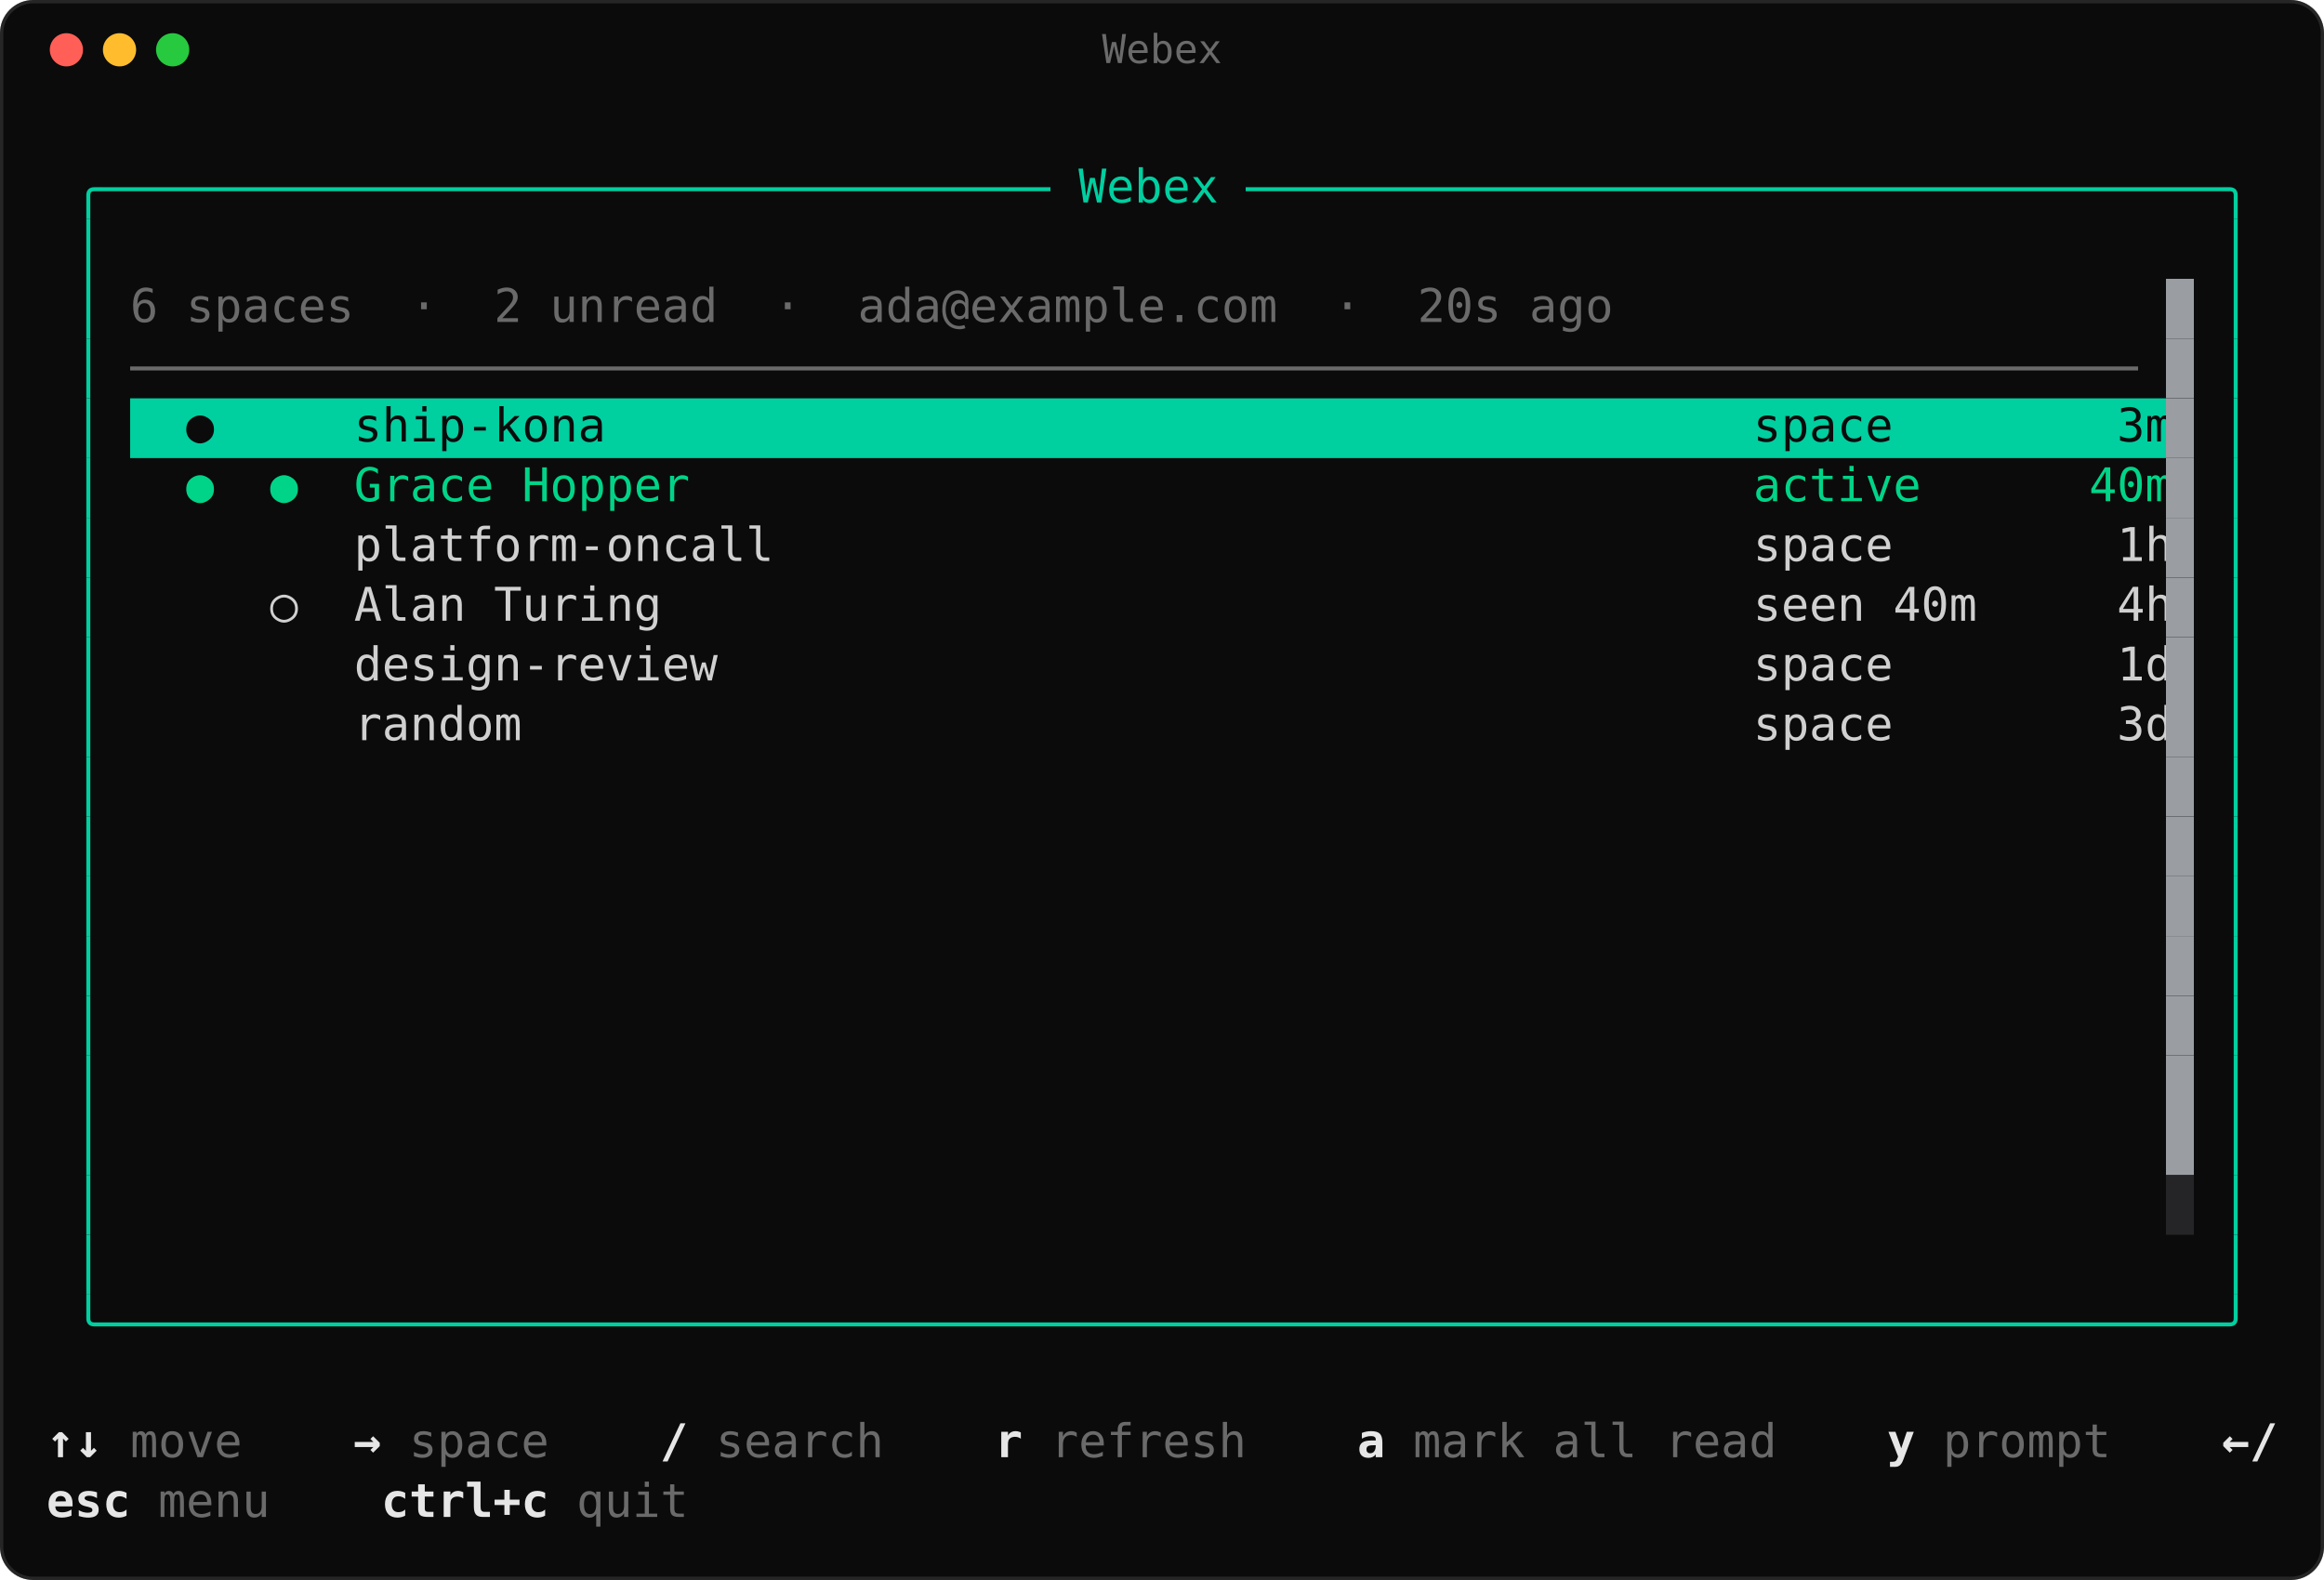
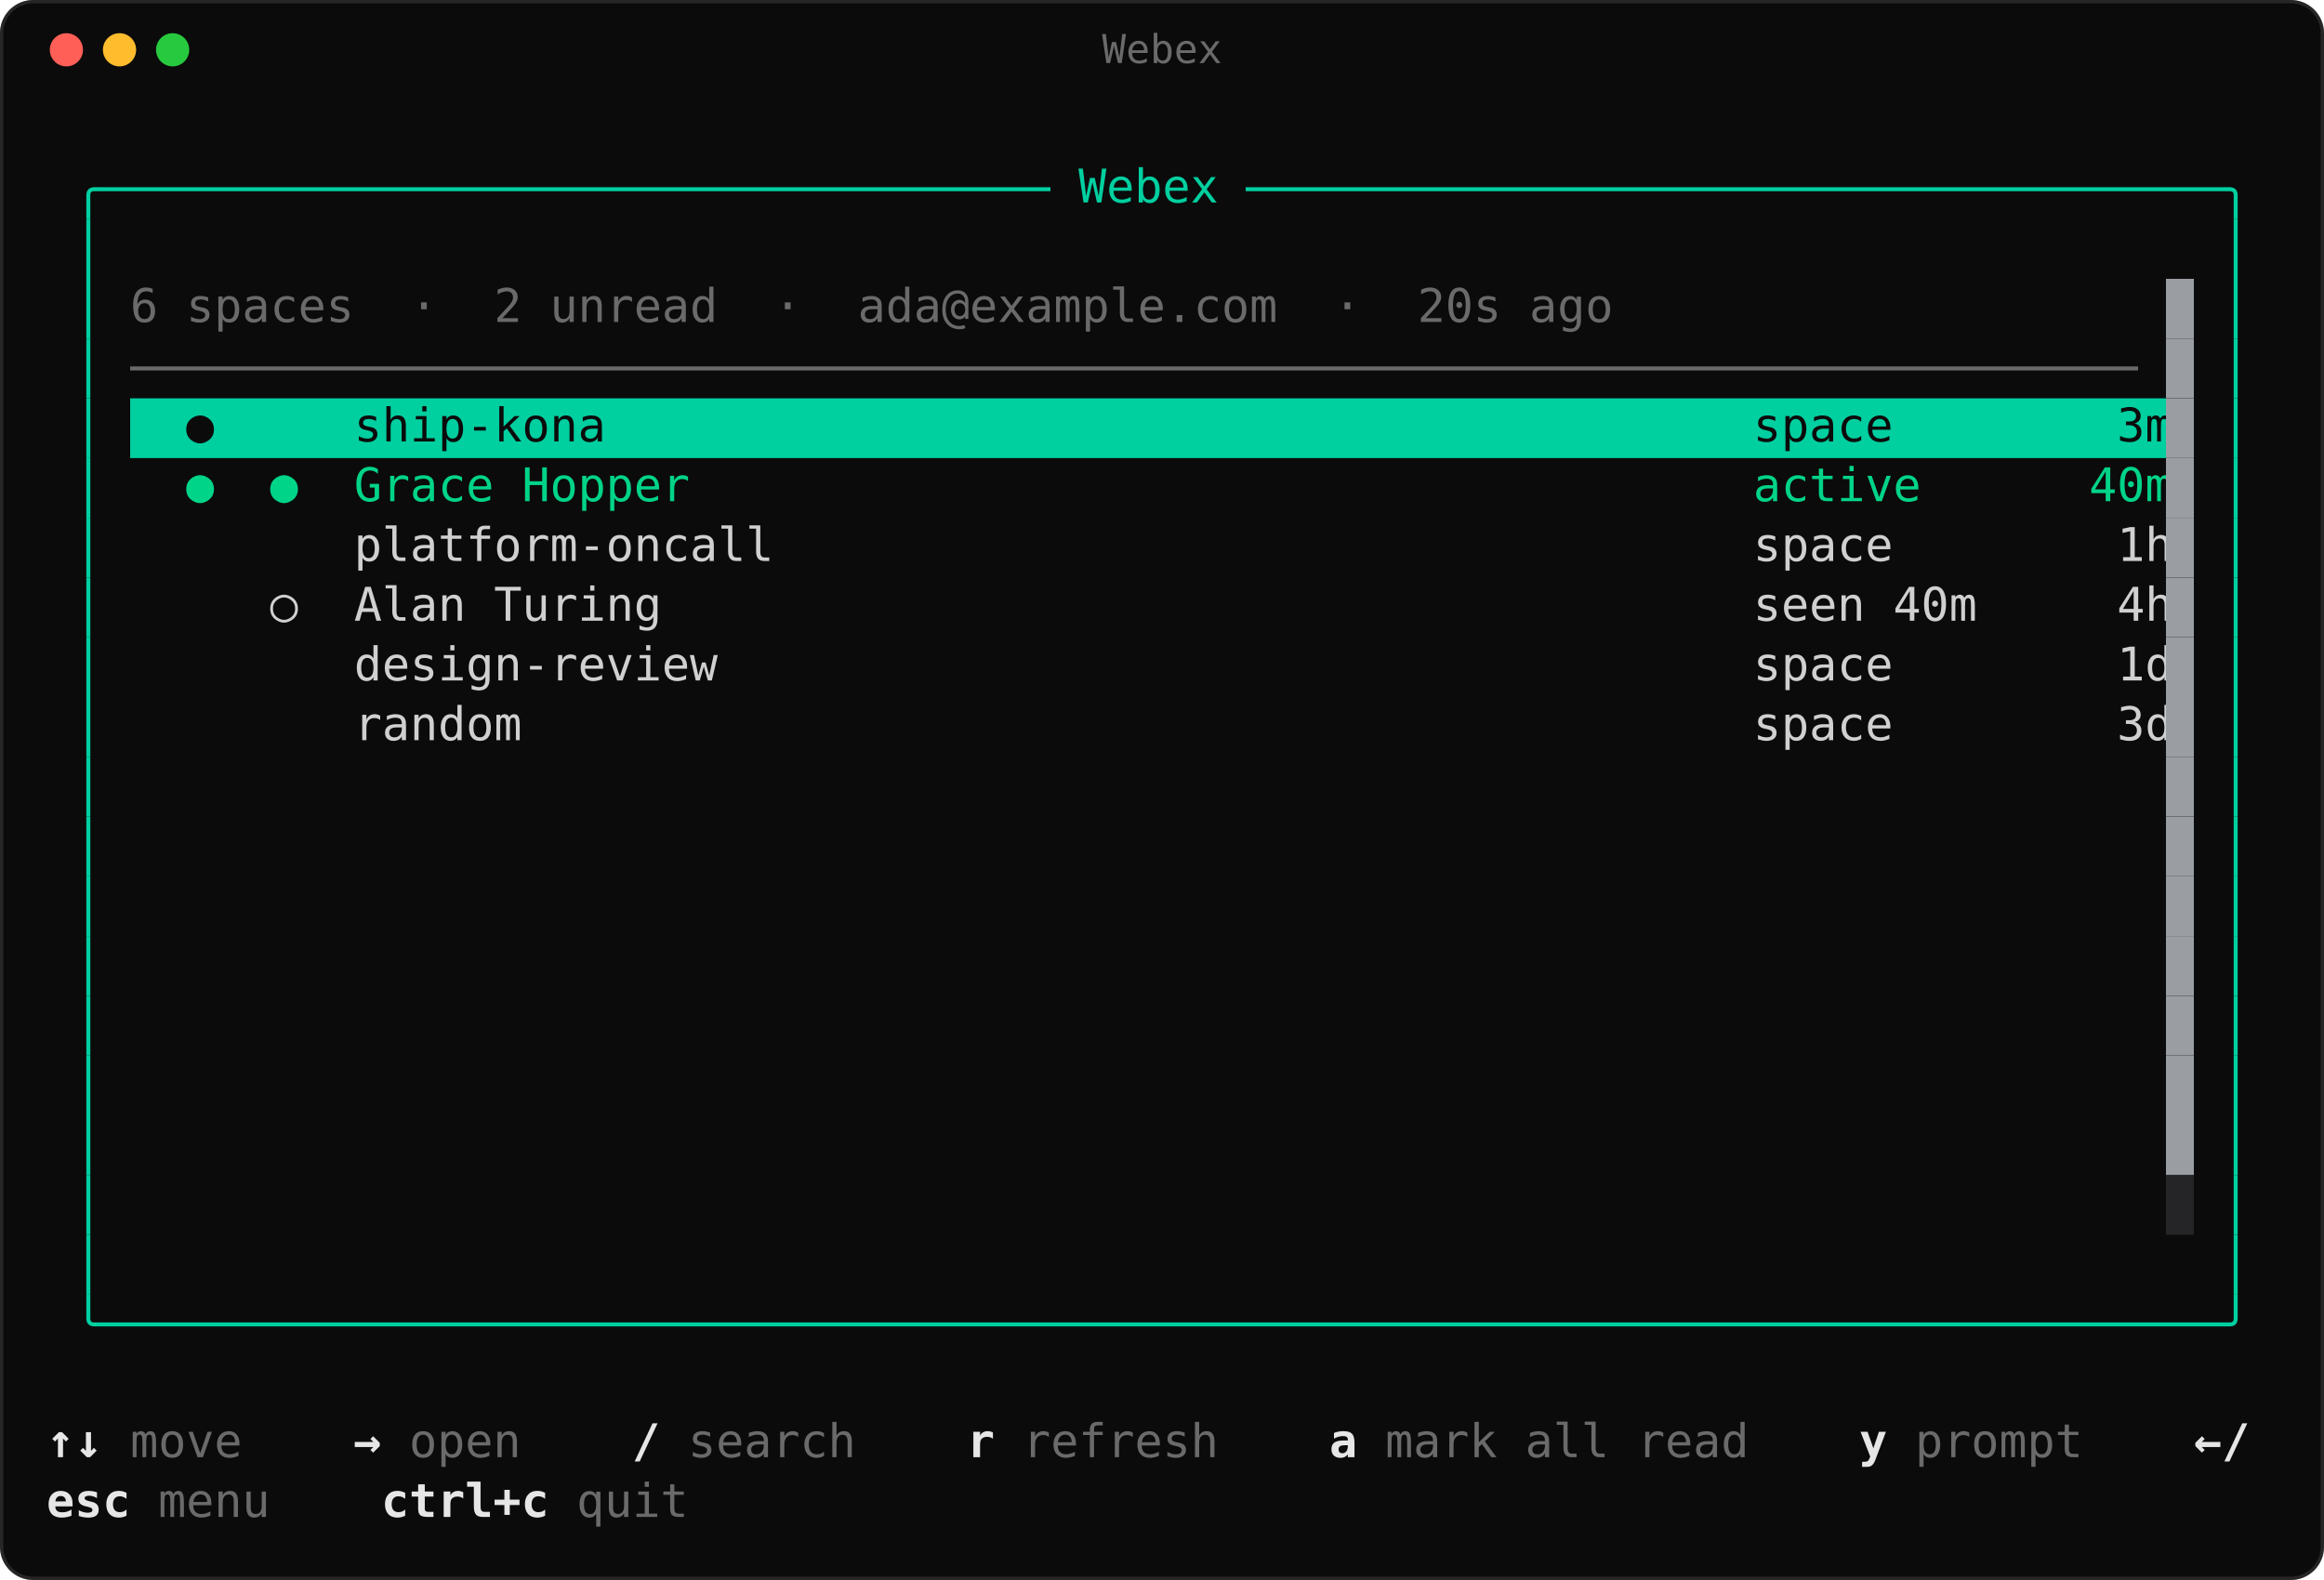
<svg xmlns="http://www.w3.org/2000/svg" width="700" height="476" viewBox="0 0 700 476" font-family="ui-monospace,'SF Mono',SFMono-Regular,Menlo,Consolas,'DejaVu Sans Mono','Liberation Mono',monospace" font-size="14">
  <rect width="700" height="476" rx="10" fill="#0b0b0b" />
  <rect x="0.5" y="0.5" width="699" height="475" rx="9.5" fill="none" stroke="#5a5a5a" stroke-opacity="0.35" />
  <circle cx="20" cy="15" r="5" fill="#ff5f56" />
  <circle cx="36" cy="15" r="5" fill="#ffbd2e" />
  <circle cx="52" cy="15" r="5" fill="#27c93f" />
  <text x="350" y="19" fill="#6a6a6a" font-size="12" text-anchor="middle">Webex</text>
  <path d="M30.8 57H28.4M26.6 66V58.8M28.4 57Q26.6 57 26.6 58.8" stroke="#00cfa0" stroke-width="1.2" fill="none" />
  <path d="M30.8 57H316.4" stroke="#00cfa0" stroke-width="1.2" fill="none" />
  <text x="316.4" y="61" fill="#00cfa0" textLength="58.8" lengthAdjust="spacingAndGlyphs" xml:space="preserve"> Webex </text>
  <path d="M375.2 57H669.2" stroke="#00cfa0" stroke-width="1.2" fill="none" />
  <path d="M669.2 57H671.6M673.4 66V58.8M671.6 57Q673.4 57 673.4 58.8" stroke="#00cfa0" stroke-width="1.2" fill="none" />
  <path d="M26.6 66V84" stroke="#00cfa0" stroke-width="1.2" fill="none" />
  <path d="M673.4 66V84" stroke="#00cfa0" stroke-width="1.2" fill="none" />
  <path d="M26.6 84V102" stroke="#00cfa0" stroke-width="1.2" fill="none" />
  <text x="39.2" y="97" fill="#6a6a6a" textLength="445.2" lengthAdjust="spacingAndGlyphs" xml:space="preserve">6 spaces  ·  2 unread  ·  ada@example.com  ·  20s ago</text>
  <rect x="652.4" y="84" width="8.4" height="18" fill="#252527" />
  <rect x="652.4" y="84" width="8.4" height="18" fill="#9a9ea3" />
  <path d="M673.4 84V102" stroke="#00cfa0" stroke-width="1.2" fill="none" />
  <path d="M26.6 102V120" stroke="#00cfa0" stroke-width="1.2" fill="none" />
  <path d="M39.2 111H644" stroke="#6a6a6a" stroke-width="1.2" fill="none" />
  <rect x="652.4" y="102" width="8.4" height="18" fill="#252527" />
  <rect x="652.4" y="102" width="8.4" height="18" fill="#9a9ea3" />
  <path d="M673.4 102V120" stroke="#00cfa0" stroke-width="1.2" fill="none" />
  <path d="M26.6 120V138" stroke="#00cfa0" stroke-width="1.2" fill="none" />
  <rect x="39.2" y="120" width="613.2" height="18" fill="#00cfa0" />
  <text x="39.2" y="133" fill="#0b0b0b" textLength="613.2" lengthAdjust="spacingAndGlyphs" xml:space="preserve">  ●     ship-kona                                         space        3m</text>
  <rect x="652.4" y="120" width="8.4" height="18" fill="#252527" />
  <rect x="652.4" y="120" width="8.4" height="18" fill="#9a9ea3" />
  <path d="M673.4 120V138" stroke="#00cfa0" stroke-width="1.2" fill="none" />
  <path d="M26.6 138V156" stroke="#00cfa0" stroke-width="1.2" fill="none" />
  <text x="39.2" y="151" fill="#00d488" textLength="613.2" lengthAdjust="spacingAndGlyphs" xml:space="preserve">  ●  ●  Grace Hopper                                      active      40m</text>
  <rect x="652.4" y="138" width="8.4" height="18" fill="#252527" />
  <rect x="652.4" y="138" width="8.4" height="18" fill="#9a9ea3" />
  <path d="M673.4 138V156" stroke="#00cfa0" stroke-width="1.2" fill="none" />
  <path d="M26.6 156V174" stroke="#00cfa0" stroke-width="1.2" fill="none" />
  <text x="39.2" y="169" fill="#d0d0d0" textLength="613.2" lengthAdjust="spacingAndGlyphs" xml:space="preserve">        platform-oncall                                   space        1h</text>
  <rect x="652.4" y="156" width="8.4" height="18" fill="#252527" />
  <rect x="652.4" y="156" width="8.4" height="18" fill="#9a9ea3" />
  <path d="M673.4 156V174" stroke="#00cfa0" stroke-width="1.2" fill="none" />
  <path d="M26.6 174V192" stroke="#00cfa0" stroke-width="1.2" fill="none" />
  <text x="39.2" y="187" fill="#d0d0d0" textLength="613.2" lengthAdjust="spacingAndGlyphs" xml:space="preserve">     ○  Alan Turing                                       seen 40m     4h</text>
  <rect x="652.4" y="174" width="8.4" height="18" fill="#252527" />
  <rect x="652.4" y="174" width="8.4" height="18" fill="#9a9ea3" />
  <path d="M673.4 174V192" stroke="#00cfa0" stroke-width="1.2" fill="none" />
  <path d="M26.6 192V210" stroke="#00cfa0" stroke-width="1.2" fill="none" />
  <text x="39.2" y="205" fill="#d0d0d0" textLength="613.2" lengthAdjust="spacingAndGlyphs" xml:space="preserve">        design-review                                     space        1d</text>
  <rect x="652.4" y="192" width="8.4" height="18" fill="#252527" />
  <rect x="652.4" y="192" width="8.4" height="18" fill="#9a9ea3" />
  <path d="M673.4 192V210" stroke="#00cfa0" stroke-width="1.2" fill="none" />
  <path d="M26.6 210V228" stroke="#00cfa0" stroke-width="1.2" fill="none" />
  <text x="39.2" y="223" fill="#d0d0d0" textLength="613.2" lengthAdjust="spacingAndGlyphs" xml:space="preserve">        random                                            space        3d</text>
  <rect x="652.4" y="210" width="8.4" height="18" fill="#252527" />
  <rect x="652.4" y="210" width="8.4" height="18" fill="#9a9ea3" />
  <path d="M673.4 210V228" stroke="#00cfa0" stroke-width="1.2" fill="none" />
  <path d="M26.6 228V246" stroke="#00cfa0" stroke-width="1.2" fill="none" />
  <rect x="652.4" y="228" width="8.4" height="18" fill="#252527" />
  <rect x="652.4" y="228" width="8.4" height="18" fill="#9a9ea3" />
  <path d="M673.4 228V246" stroke="#00cfa0" stroke-width="1.2" fill="none" />
  <path d="M26.6 246V264" stroke="#00cfa0" stroke-width="1.2" fill="none" />
  <rect x="652.4" y="246" width="8.4" height="18" fill="#252527" />
  <rect x="652.4" y="246" width="8.4" height="18" fill="#9a9ea3" />
  <path d="M673.4 246V264" stroke="#00cfa0" stroke-width="1.2" fill="none" />
  <path d="M26.6 264V282" stroke="#00cfa0" stroke-width="1.2" fill="none" />
  <rect x="652.4" y="264" width="8.4" height="18" fill="#252527" />
  <rect x="652.4" y="264" width="8.4" height="18" fill="#9a9ea3" />
  <path d="M673.4 264V282" stroke="#00cfa0" stroke-width="1.2" fill="none" />
  <path d="M26.6 282V300" stroke="#00cfa0" stroke-width="1.2" fill="none" />
  <rect x="652.4" y="282" width="8.4" height="18" fill="#252527" />
  <rect x="652.4" y="282" width="8.4" height="18" fill="#9a9ea3" />
  <path d="M673.4 282V300" stroke="#00cfa0" stroke-width="1.2" fill="none" />
  <path d="M26.6 300V318" stroke="#00cfa0" stroke-width="1.2" fill="none" />
  <rect x="652.4" y="300" width="8.4" height="18" fill="#252527" />
  <rect x="652.4" y="300" width="8.4" height="18" fill="#9a9ea3" />
  <path d="M673.4 300V318" stroke="#00cfa0" stroke-width="1.2" fill="none" />
  <path d="M26.6 318V336" stroke="#00cfa0" stroke-width="1.2" fill="none" />
  <rect x="652.4" y="318" width="8.4" height="18" fill="#252527" />
  <rect x="652.4" y="318" width="8.4" height="18" fill="#9a9ea3" />
  <path d="M673.4 318V336" stroke="#00cfa0" stroke-width="1.2" fill="none" />
  <path d="M26.6 336V354" stroke="#00cfa0" stroke-width="1.2" fill="none" />
  <rect x="652.4" y="336" width="8.4" height="18" fill="#252527" />
  <rect x="652.4" y="336" width="8.4" height="18" fill="#9a9ea3" />
  <path d="M673.4 336V354" stroke="#00cfa0" stroke-width="1.2" fill="none" />
  <path d="M26.6 354V372" stroke="#00cfa0" stroke-width="1.2" fill="none" />
  <rect x="652.4" y="354" width="8.4" height="18" fill="#252527" />
  <path d="M673.4 354V372" stroke="#00cfa0" stroke-width="1.2" fill="none" />
  <path d="M26.6 372V390" stroke="#00cfa0" stroke-width="1.2" fill="none" />
  <path d="M673.4 372V390" stroke="#00cfa0" stroke-width="1.2" fill="none" />
  <path d="M30.8 399H28.4M26.6 390V397.2M28.4 399Q26.6 399 26.6 397.2" stroke="#00cfa0" stroke-width="1.2" fill="none" />
  <path d="M30.8 399H669.2" stroke="#00cfa0" stroke-width="1.2" fill="none" />
  <path d="M669.2 399H671.6M673.4 390V397.2M671.6 399Q673.4 399 673.4 397.2" stroke="#00cfa0" stroke-width="1.2" fill="none" />
  <text x="14" y="439" fill="#e6e6e6" textLength="16.8" lengthAdjust="spacingAndGlyphs" xml:space="preserve" font-weight="bold">↑↓</text>
  <text x="30.8" y="439" fill="#6a6a6a" textLength="75.6" lengthAdjust="spacingAndGlyphs" xml:space="preserve"> move    </text>
  <text x="106.4" y="439" fill="#e6e6e6" textLength="8.4" lengthAdjust="spacingAndGlyphs" xml:space="preserve" font-weight="bold">→</text>
-   <text x="114.8" y="439" fill="#6a6a6a" textLength="84" lengthAdjust="spacingAndGlyphs" xml:space="preserve"> space    </text>
-   <text x="198.8" y="439" fill="#e6e6e6" textLength="8.4" lengthAdjust="spacingAndGlyphs" xml:space="preserve" font-weight="bold">/</text>
-   <text x="207.2" y="439" fill="#6a6a6a" textLength="92.4" lengthAdjust="spacingAndGlyphs" xml:space="preserve"> search    </text>
-   <text x="299.6" y="439" fill="#e6e6e6" textLength="8.4" lengthAdjust="spacingAndGlyphs" xml:space="preserve" font-weight="bold">r</text>
-   <text x="308" y="439" fill="#6a6a6a" textLength="100.8" lengthAdjust="spacingAndGlyphs" xml:space="preserve"> refresh    </text>
-   <text x="408.8" y="439" fill="#e6e6e6" textLength="8.4" lengthAdjust="spacingAndGlyphs" xml:space="preserve" font-weight="bold">a</text>
-   <text x="417.2" y="439" fill="#6a6a6a" textLength="151.2" lengthAdjust="spacingAndGlyphs" xml:space="preserve"> mark all read    </text>
-   <text x="568.4" y="439" fill="#e6e6e6" textLength="8.4" lengthAdjust="spacingAndGlyphs" xml:space="preserve" font-weight="bold">y</text>
-   <text x="576.8" y="439" fill="#6a6a6a" textLength="92.4" lengthAdjust="spacingAndGlyphs" xml:space="preserve"> prompt    </text>
-   <text x="669.2" y="439" fill="#e6e6e6" textLength="16.8" lengthAdjust="spacingAndGlyphs" xml:space="preserve" font-weight="bold">←/</text>
+   <text x="114.8" y="439" fill="#6a6a6a" textLength="75.6" lengthAdjust="spacingAndGlyphs" xml:space="preserve"> open    </text>
+   <text x="190.4" y="439" fill="#e6e6e6" textLength="8.4" lengthAdjust="spacingAndGlyphs" xml:space="preserve" font-weight="bold">/</text>
+   <text x="198.8" y="439" fill="#6a6a6a" textLength="92.4" lengthAdjust="spacingAndGlyphs" xml:space="preserve"> search    </text>
+   <text x="291.2" y="439" fill="#e6e6e6" textLength="8.4" lengthAdjust="spacingAndGlyphs" xml:space="preserve" font-weight="bold">r</text>
+   <text x="299.6" y="439" fill="#6a6a6a" textLength="100.8" lengthAdjust="spacingAndGlyphs" xml:space="preserve"> refresh    </text>
+   <text x="400.4" y="439" fill="#e6e6e6" textLength="8.4" lengthAdjust="spacingAndGlyphs" xml:space="preserve" font-weight="bold">a</text>
+   <text x="408.8" y="439" fill="#6a6a6a" textLength="151.2" lengthAdjust="spacingAndGlyphs" xml:space="preserve"> mark all read    </text>
+   <text x="560" y="439" fill="#e6e6e6" textLength="8.4" lengthAdjust="spacingAndGlyphs" xml:space="preserve" font-weight="bold">y</text>
+   <text x="568.4" y="439" fill="#6a6a6a" textLength="92.4" lengthAdjust="spacingAndGlyphs" xml:space="preserve"> prompt    </text>
+   <text x="660.8" y="439" fill="#e6e6e6" textLength="16.8" lengthAdjust="spacingAndGlyphs" xml:space="preserve" font-weight="bold">←/</text>
  <text x="14" y="457" fill="#e6e6e6" textLength="25.2" lengthAdjust="spacingAndGlyphs" xml:space="preserve" font-weight="bold">esc</text>
  <text x="39.2" y="457" fill="#6a6a6a" textLength="75.6" lengthAdjust="spacingAndGlyphs" xml:space="preserve"> menu    </text>
  <text x="114.8" y="457" fill="#e6e6e6" textLength="50.4" lengthAdjust="spacingAndGlyphs" xml:space="preserve" font-weight="bold">ctrl+c</text>
  <text x="165.2" y="457" fill="#6a6a6a" textLength="42" lengthAdjust="spacingAndGlyphs" xml:space="preserve"> quit</text>
</svg>
